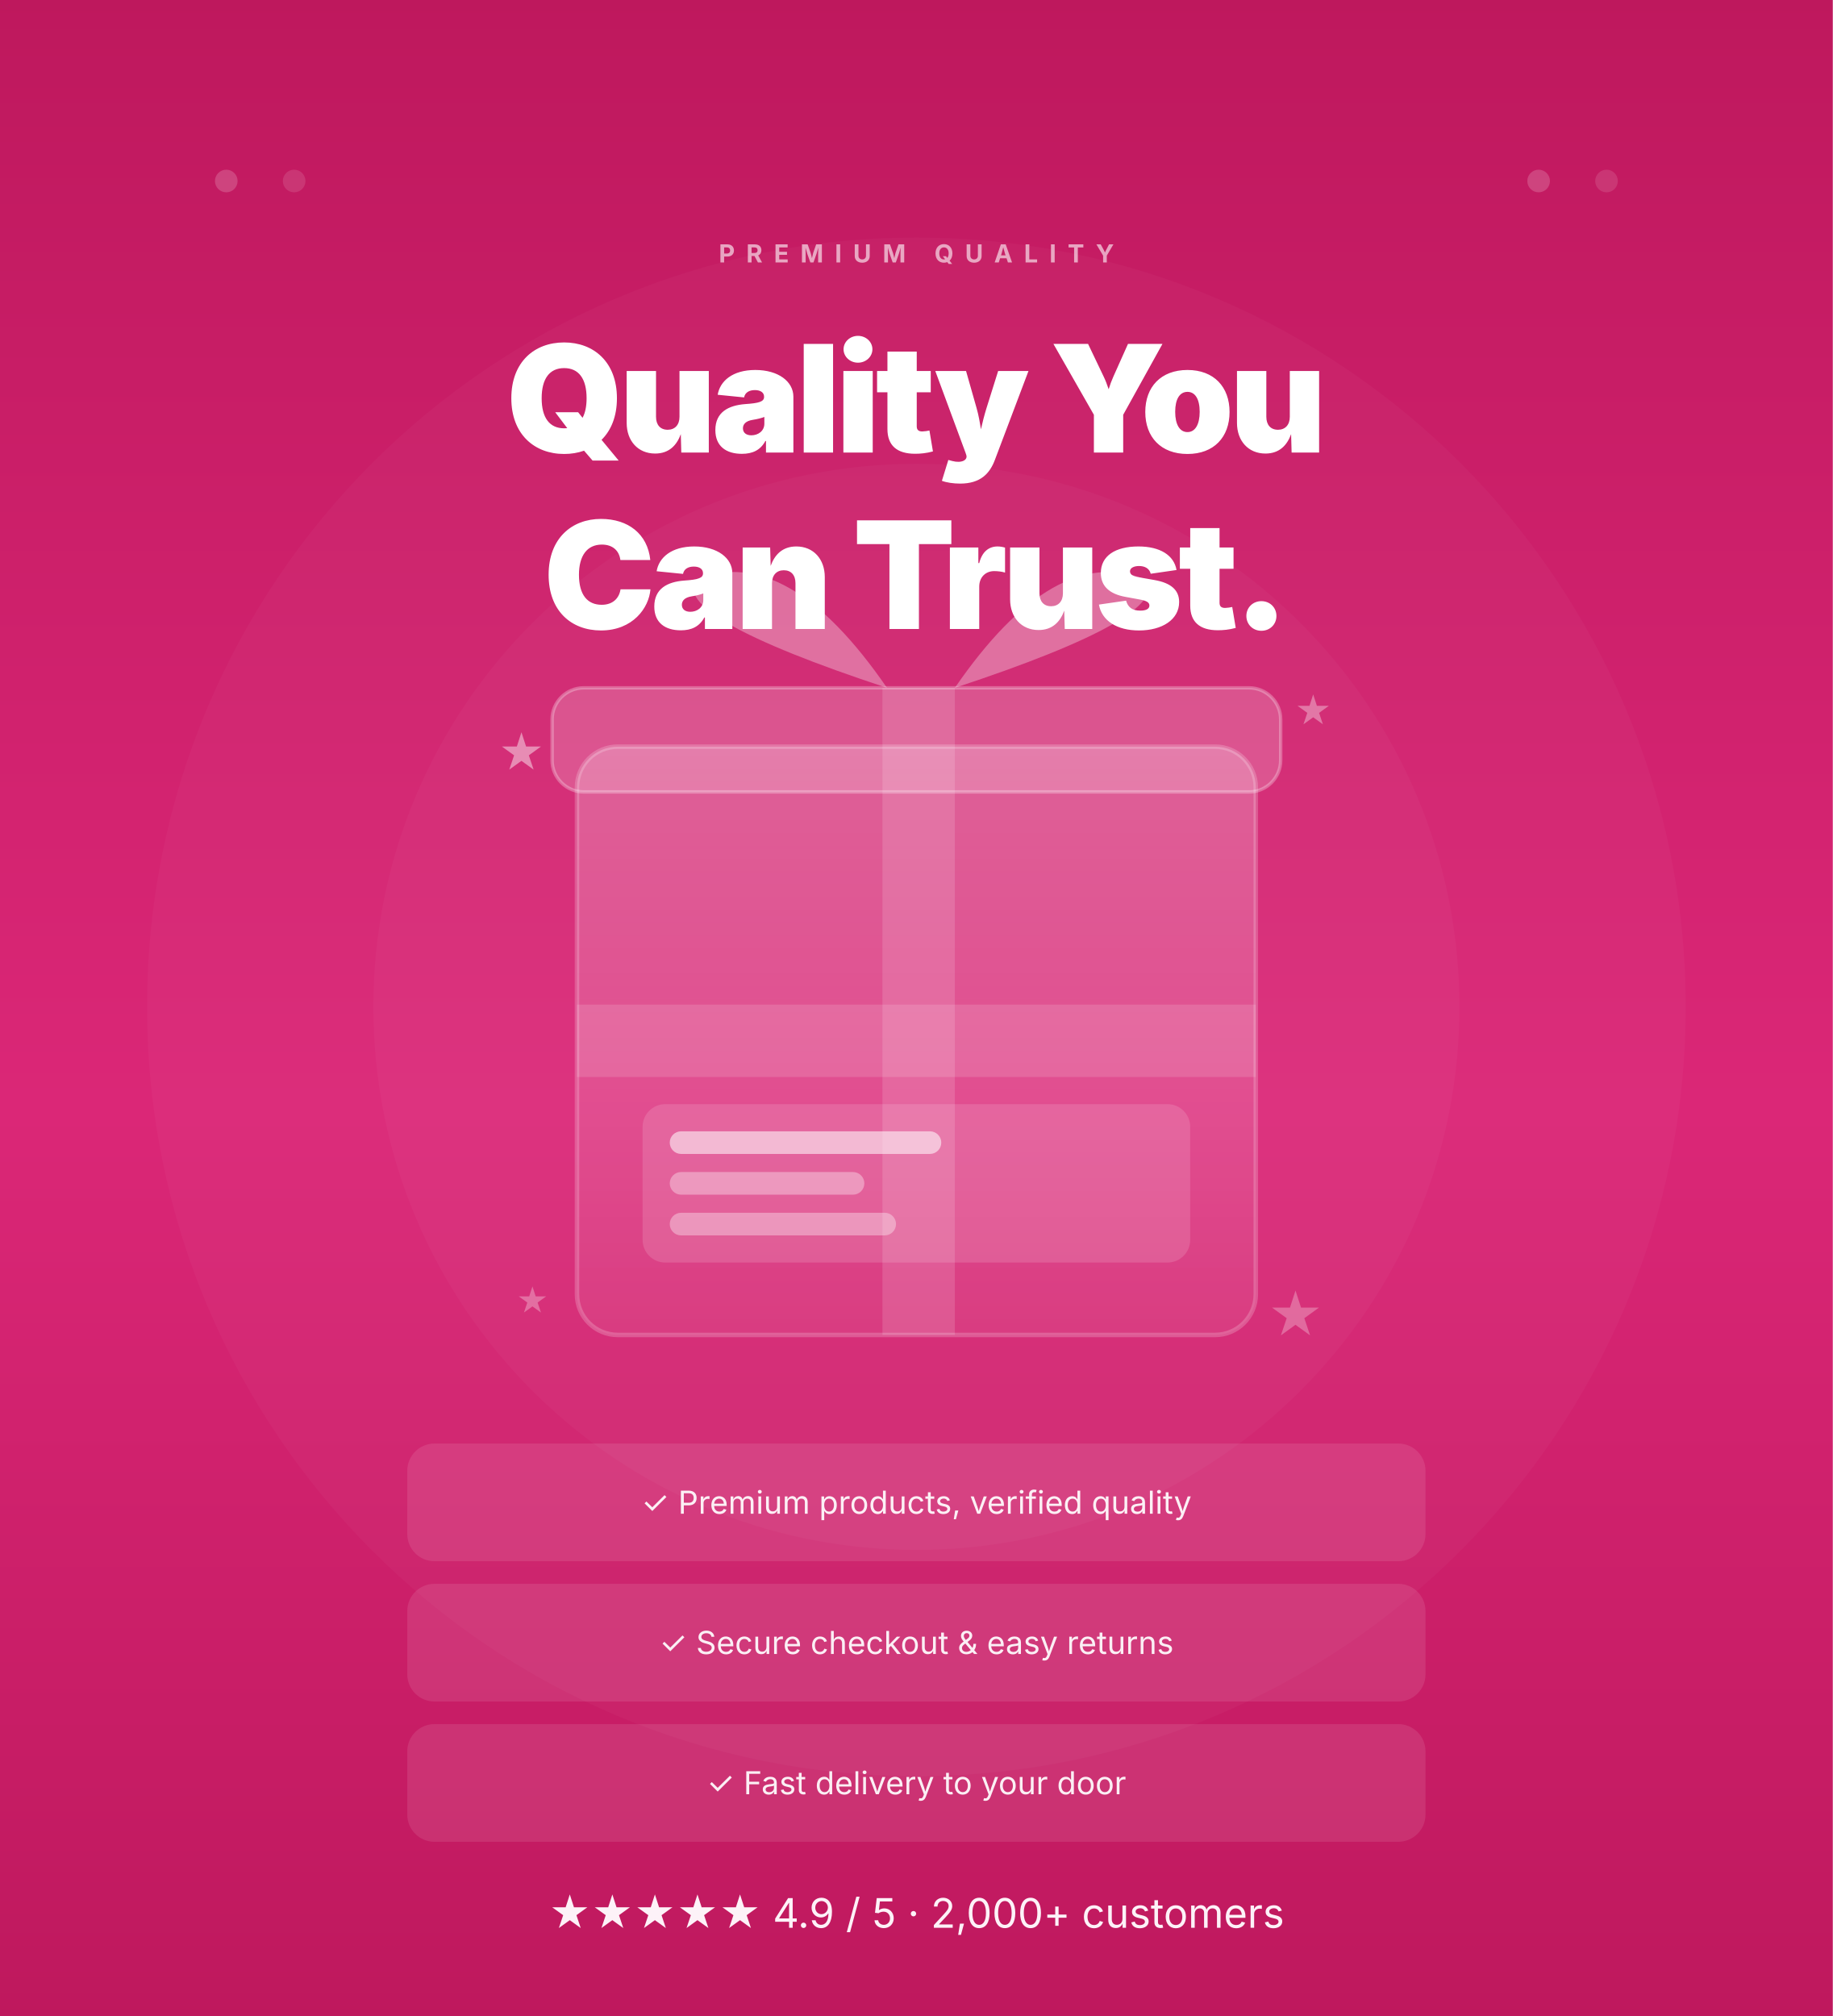
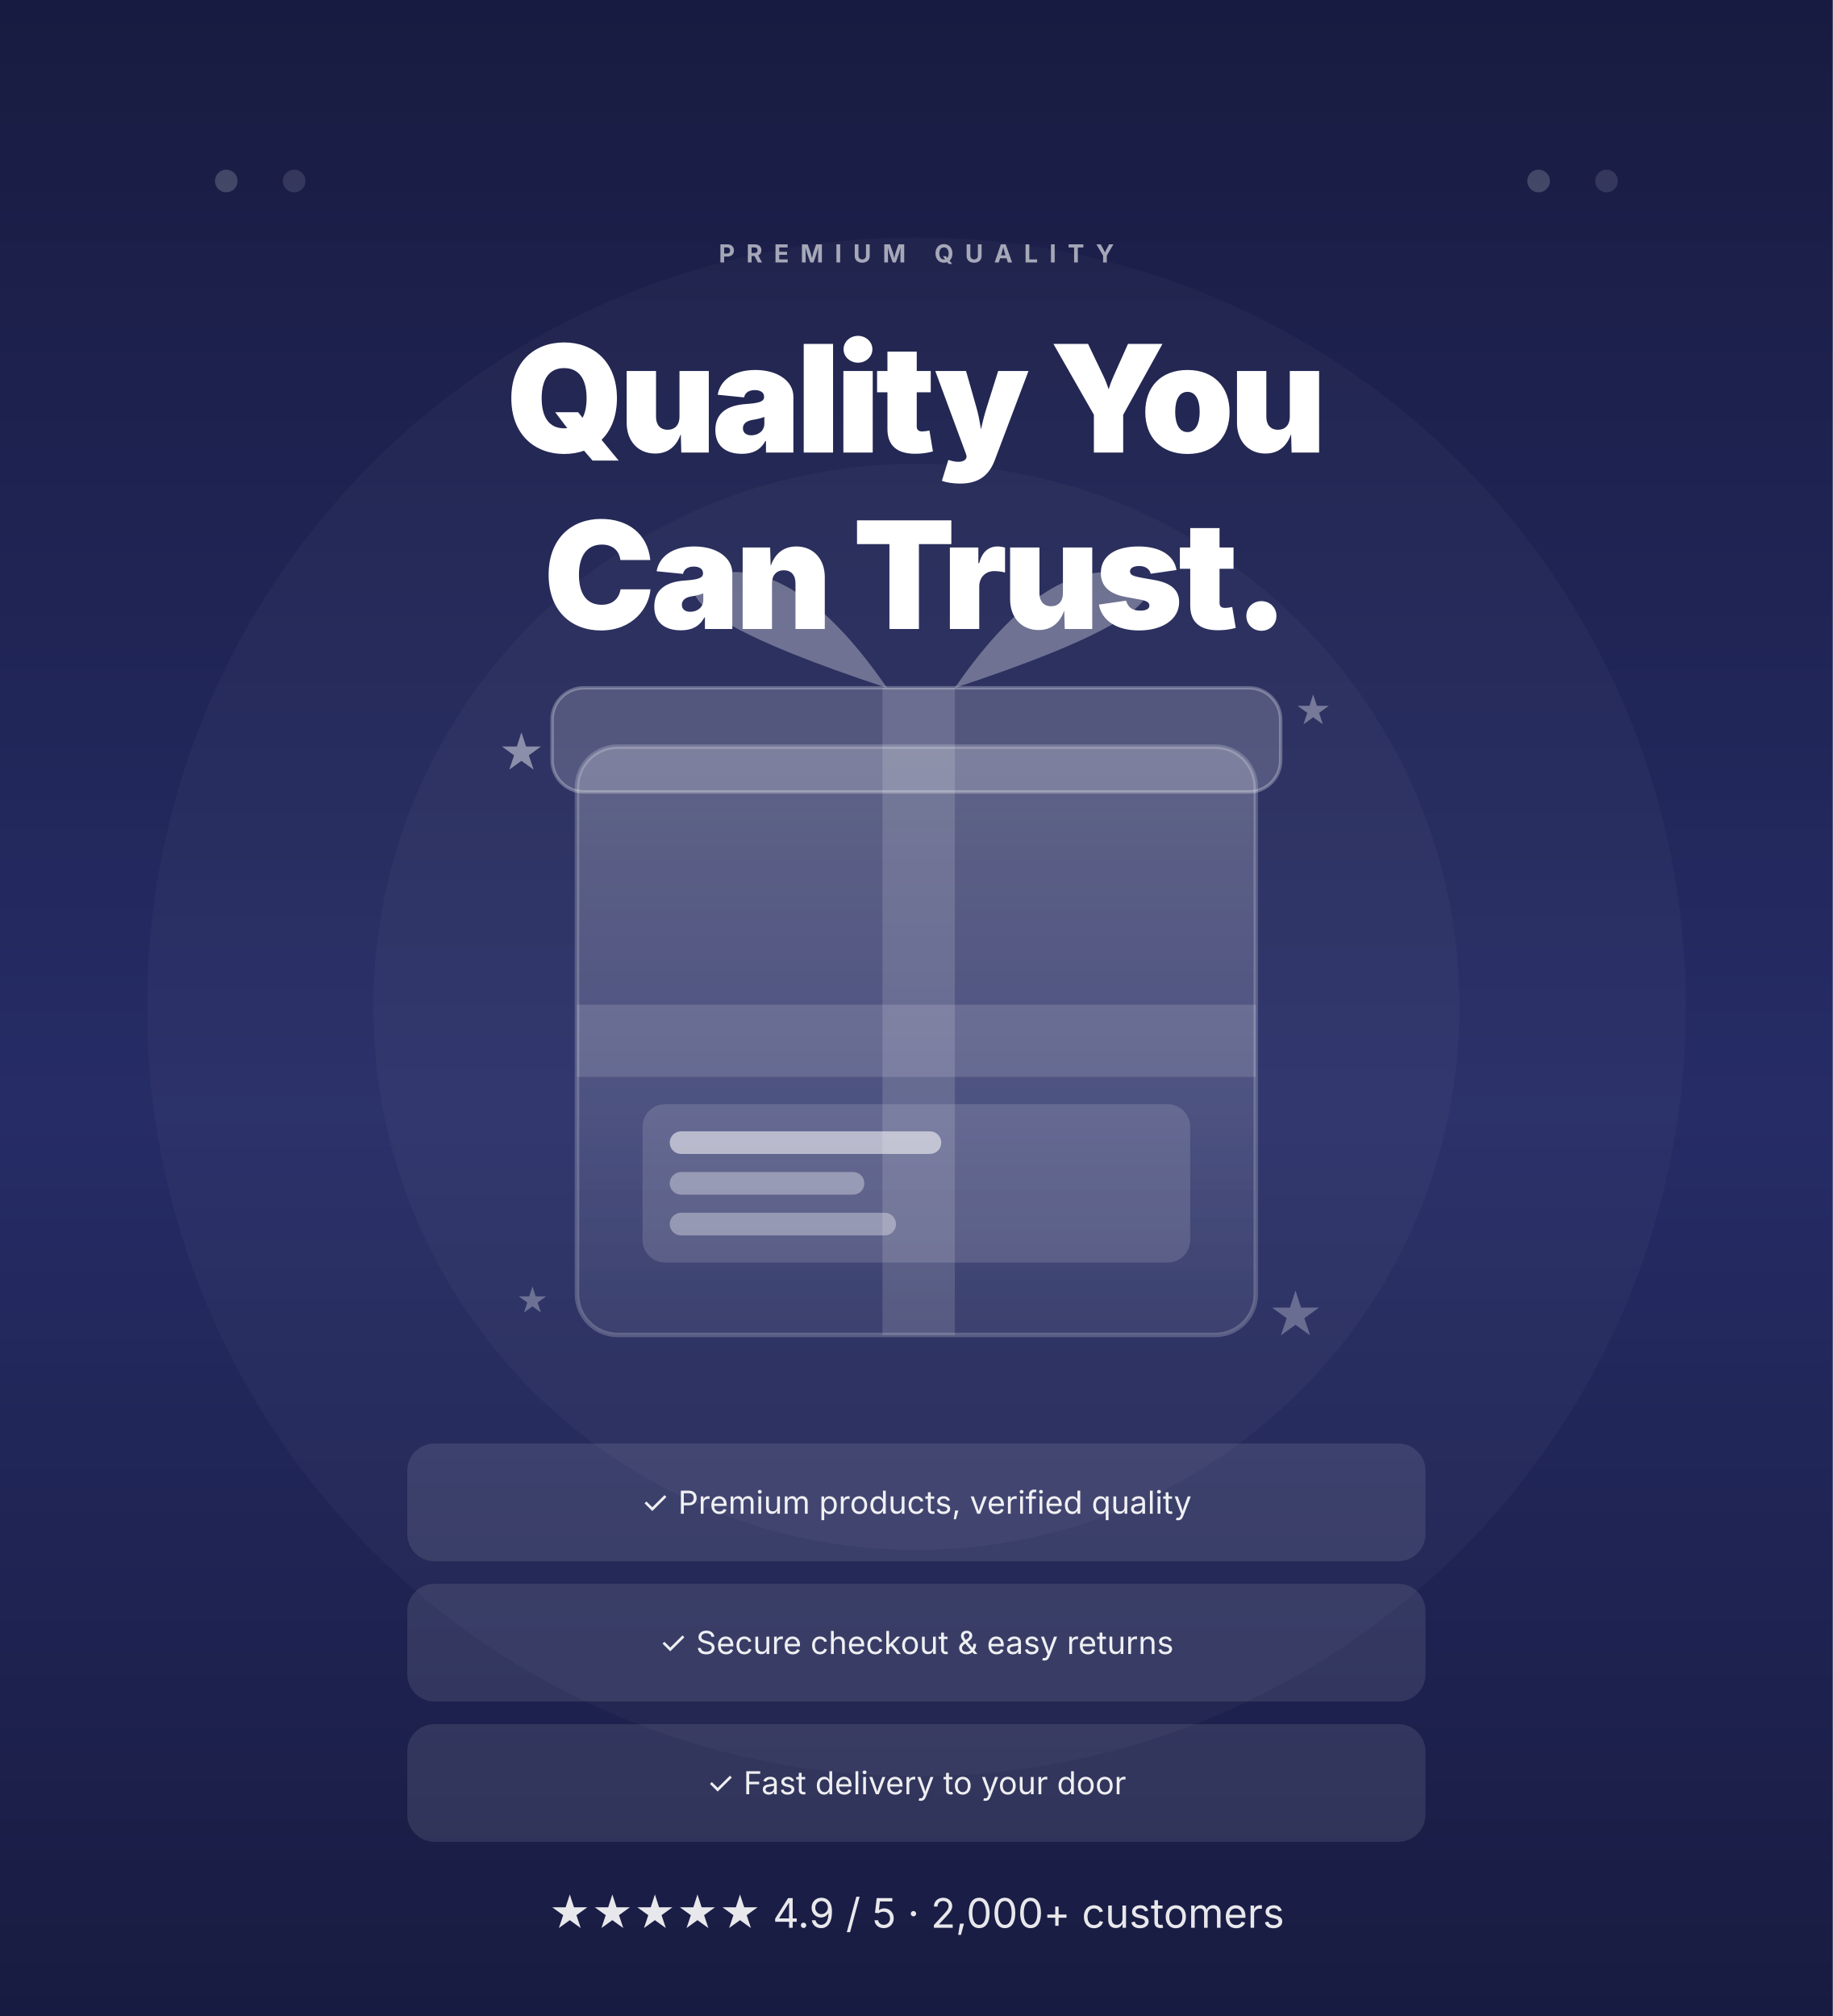
<svg xmlns="http://www.w3.org/2000/svg" viewBox="0 0 810 891" font-family="system-ui,-apple-system,'Segoe UI',sans-serif">
  <defs>
    <linearGradient id="bg" x1="0" y1="0" x2="0" y2="1">
-       <stop offset="0%" stop-color="#BE185D" />
-       <stop offset="55%" stop-color="#DB2777" />
-       <stop offset="100%" stop-color="#BE185D" />
+       <stop offset="0%" stop-color="#181B40" />
+       <stop offset="55%" stop-color="#262C66" />
+       <stop offset="100%" stop-color="#181B40" />
    </linearGradient>
    <linearGradient id="box" x1="0" y1="0" x2="0" y2="1">
      <stop offset="0%" stop-color="rgba(255,255,255,0.24)" />
      <stop offset="100%" stop-color="rgba(255,255,255,0.06)" />
    </linearGradient>
  </defs>
  <rect width="810" height="891" fill="url(#bg)" />
  <circle cx="405" cy="445" r="340" fill="rgba(255,255,255,0.03)" />
  <circle cx="405" cy="445" r="240" fill="rgba(255,255,255,0.03)" />
  <circle cx="100" cy="80" r="5" fill="rgba(255,255,255,0.18)" />
  <circle cx="130" cy="80" r="5" fill="rgba(255,255,255,0.12)" />
  <circle cx="680" cy="80" r="5" fill="rgba(255,255,255,0.18)" />
  <circle cx="710" cy="80" r="5" fill="rgba(255,255,255,0.12)" />
  <text x="405" y="116" font-size="11" font-weight="700" fill="rgba(255,255,255,0.60)" text-anchor="middle" letter-spacing="5">PREMIUM QUALITY</text>
  <text x="405" y="200" font-size="66" font-weight="900" fill="#FFFFFF" text-anchor="middle" letter-spacing="-2">Quality You</text>
  <text x="405" y="278" font-size="66" font-weight="900" fill="#FFFFFF" text-anchor="middle" letter-spacing="-2">Can Trust.</text>
  <rect x="255" y="330" width="300" height="260" rx="18" fill="url(#box)" stroke="rgba(255,255,255,0.20)" stroke-width="2" />
  <rect x="244" y="304" width="322" height="46" rx="14" fill="rgba(255,255,255,0.18)" stroke="rgba(255,255,255,0.28)" stroke-width="1.5" />
  <rect x="390" y="304" width="32" height="286" fill="rgba(255,255,255,0.14)" />
  <rect x="255" y="444" width="300" height="32" fill="rgba(255,255,255,0.14)" />
  <path d="M392,304 Q348,240 308,256 Q295,272 392,304" fill="rgba(255,255,255,0.32)" />
  <path d="M422,304 Q466,240 506,256 Q519,272 422,304" fill="rgba(255,255,255,0.32)" />
  <rect x="284" y="488" width="242" height="70" rx="10" fill="rgba(255,255,255,0.14)" />
  <rect x="296" y="500" width="120" height="10" rx="5" fill="rgba(255,255,255,0.55)" />
  <rect x="296" y="518" width="86" height="10" rx="5" fill="rgba(255,255,255,0.35)" />
  <rect x="296" y="536" width="100" height="10" rx="5" fill="rgba(255,255,255,0.35)" />
  <text x="220" y="340" font-size="20" fill="rgba(255,255,255,0.45)">★</text>
  <text x="572" y="320" font-size="16" fill="rgba(255,255,255,0.35)">★</text>
  <text x="560" y="590" font-size="24" fill="rgba(255,255,255,0.28)">★</text>
  <text x="228" y="580" font-size="14" fill="rgba(255,255,255,0.30)">★</text>
  <rect x="180" y="638" width="450" height="52" rx="12" fill="rgba(255,255,255,0.10)" />
  <text x="405" y="669" font-size="14" fill="rgba(255,255,255,0.92)" text-anchor="middle">✓  Premium products, verified quality</text>
  <rect x="180" y="700" width="450" height="52" rx="12" fill="rgba(255,255,255,0.10)" />
  <text x="405" y="731" font-size="14" fill="rgba(255,255,255,0.92)" text-anchor="middle">✓  Secure checkout &amp; easy returns</text>
  <rect x="180" y="762" width="450" height="52" rx="12" fill="rgba(255,255,255,0.10)" />
  <text x="405" y="793" font-size="14" fill="rgba(255,255,255,0.92)" text-anchor="middle">✓  Fast delivery to your door</text>
-   <text x="405" y="852" font-size="18" fill="#FDF2F8" text-anchor="middle">★★★★★  4.9 / 5  ·  2,000+ customers</text>
+   <text x="405" y="852" font-size="18" fill="#E8E8EC" text-anchor="middle">★★★★★  4.9 / 5  ·  2,000+ customers</text>
</svg>
